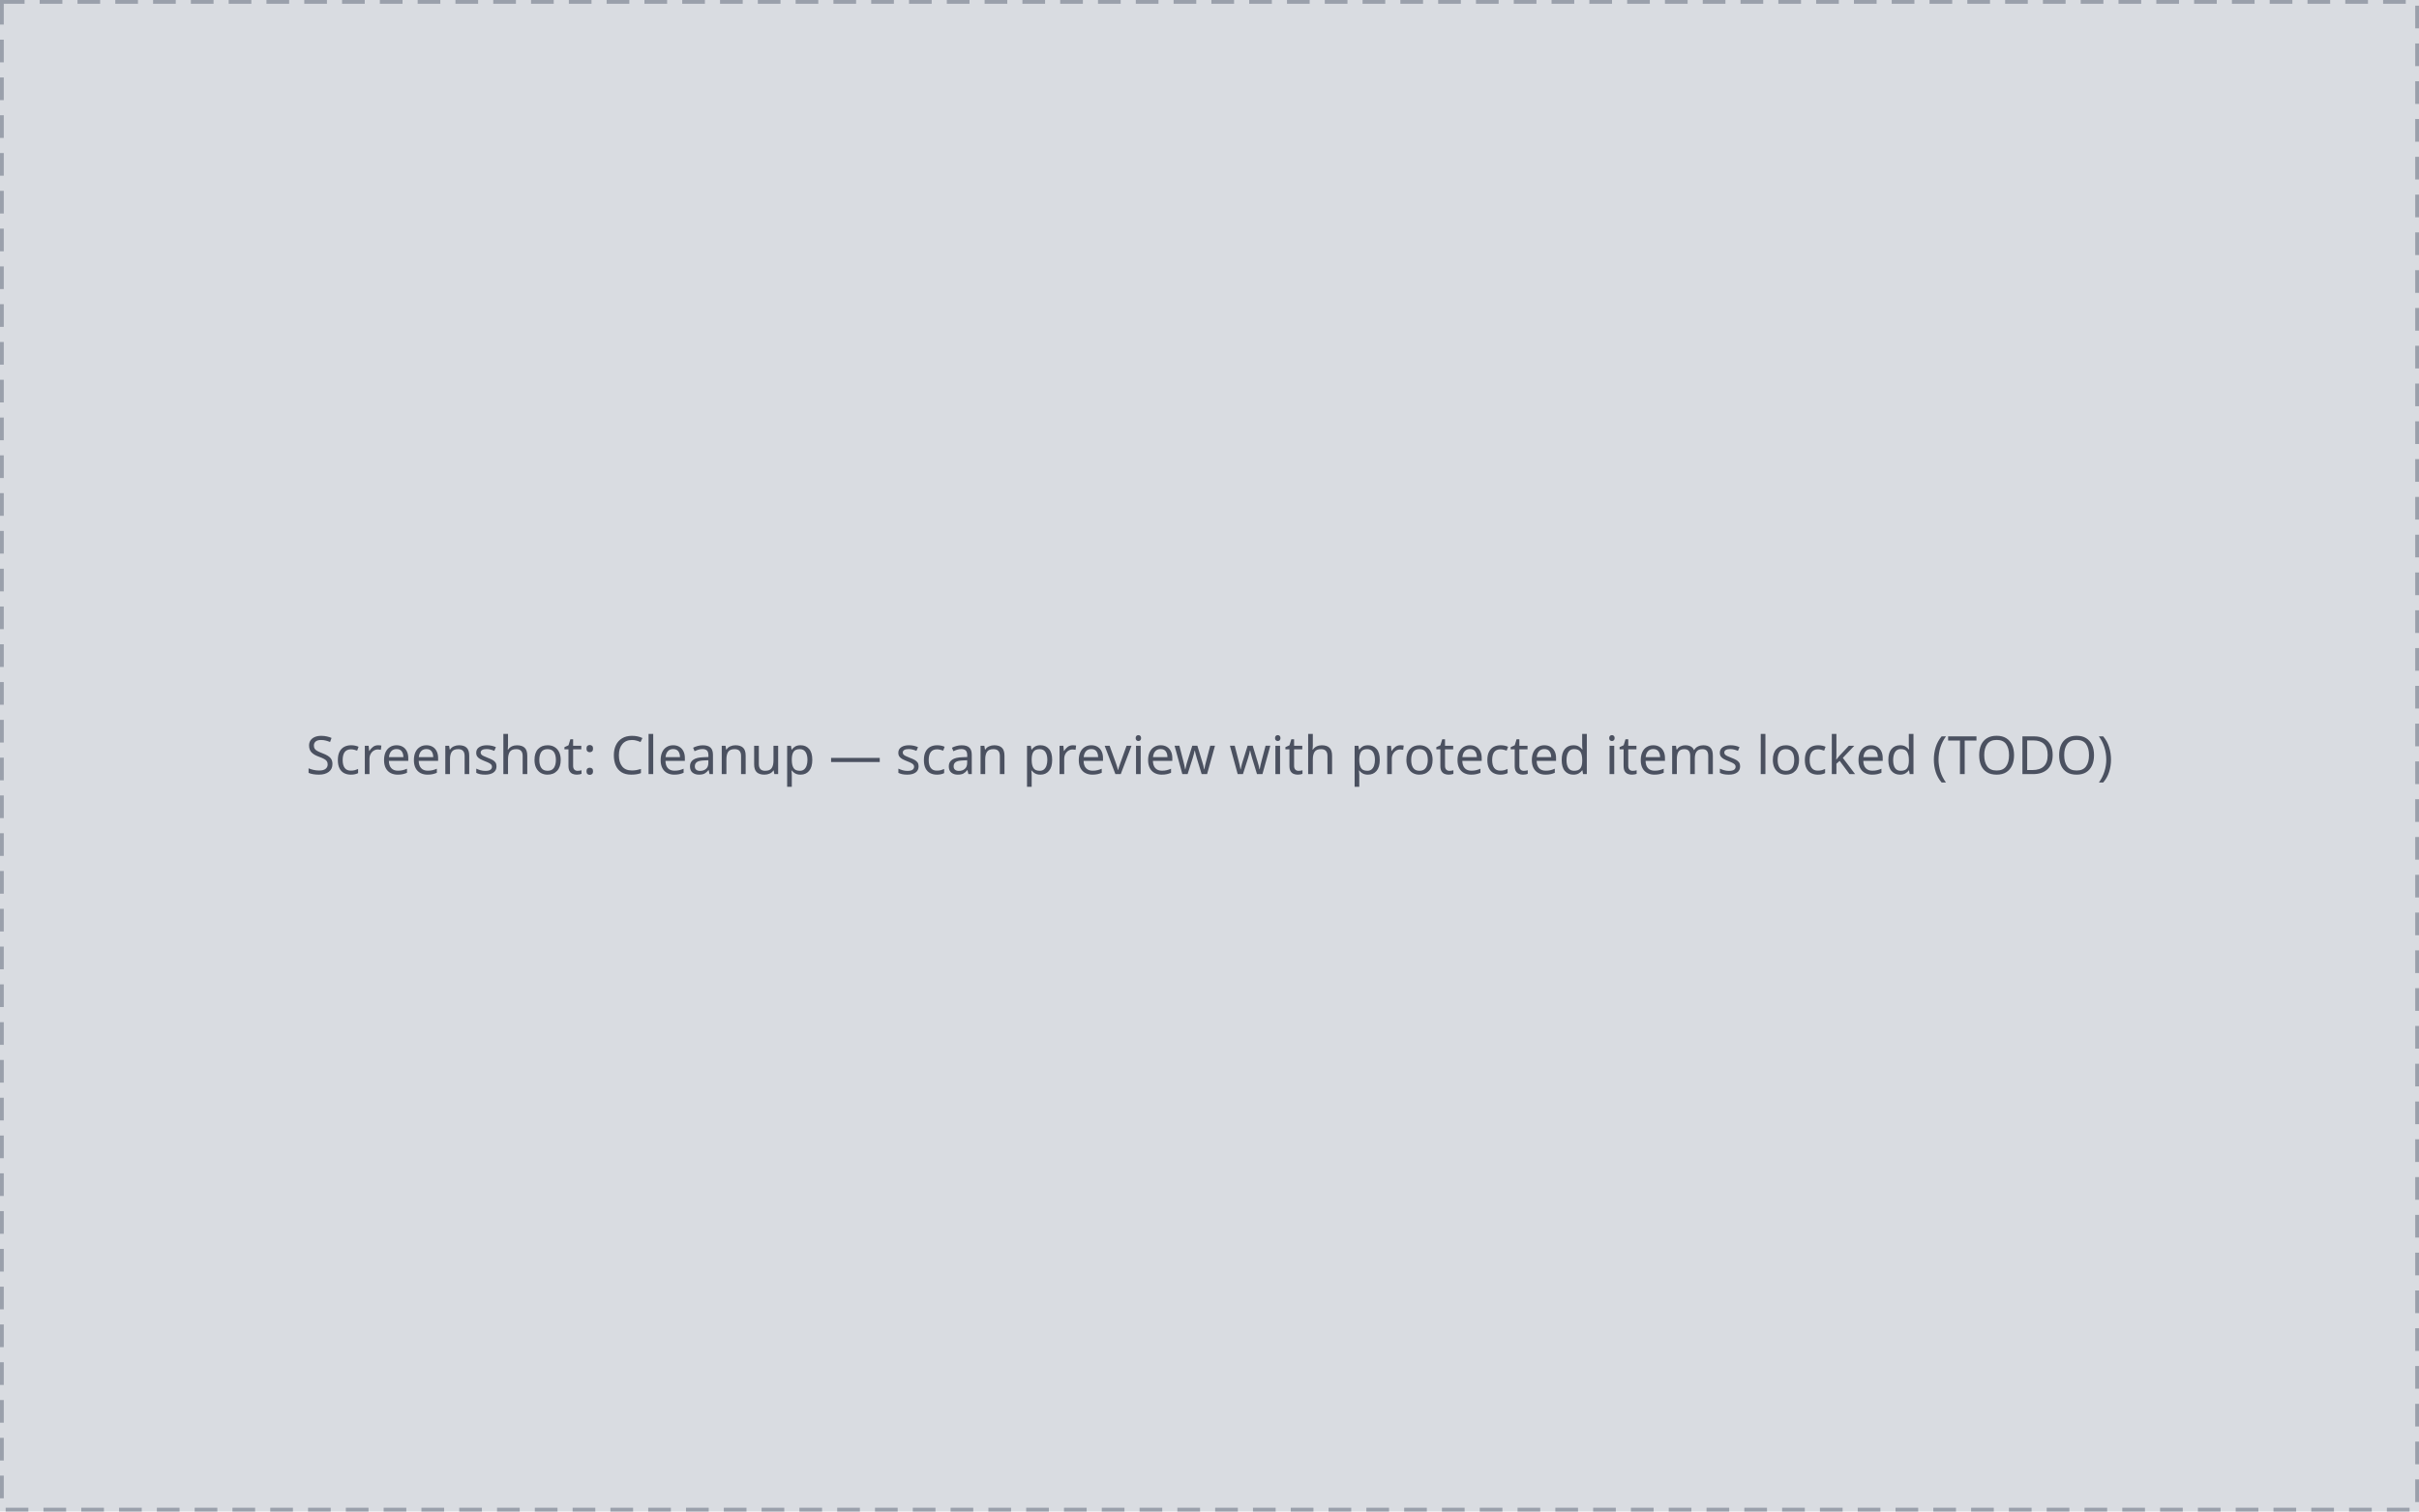
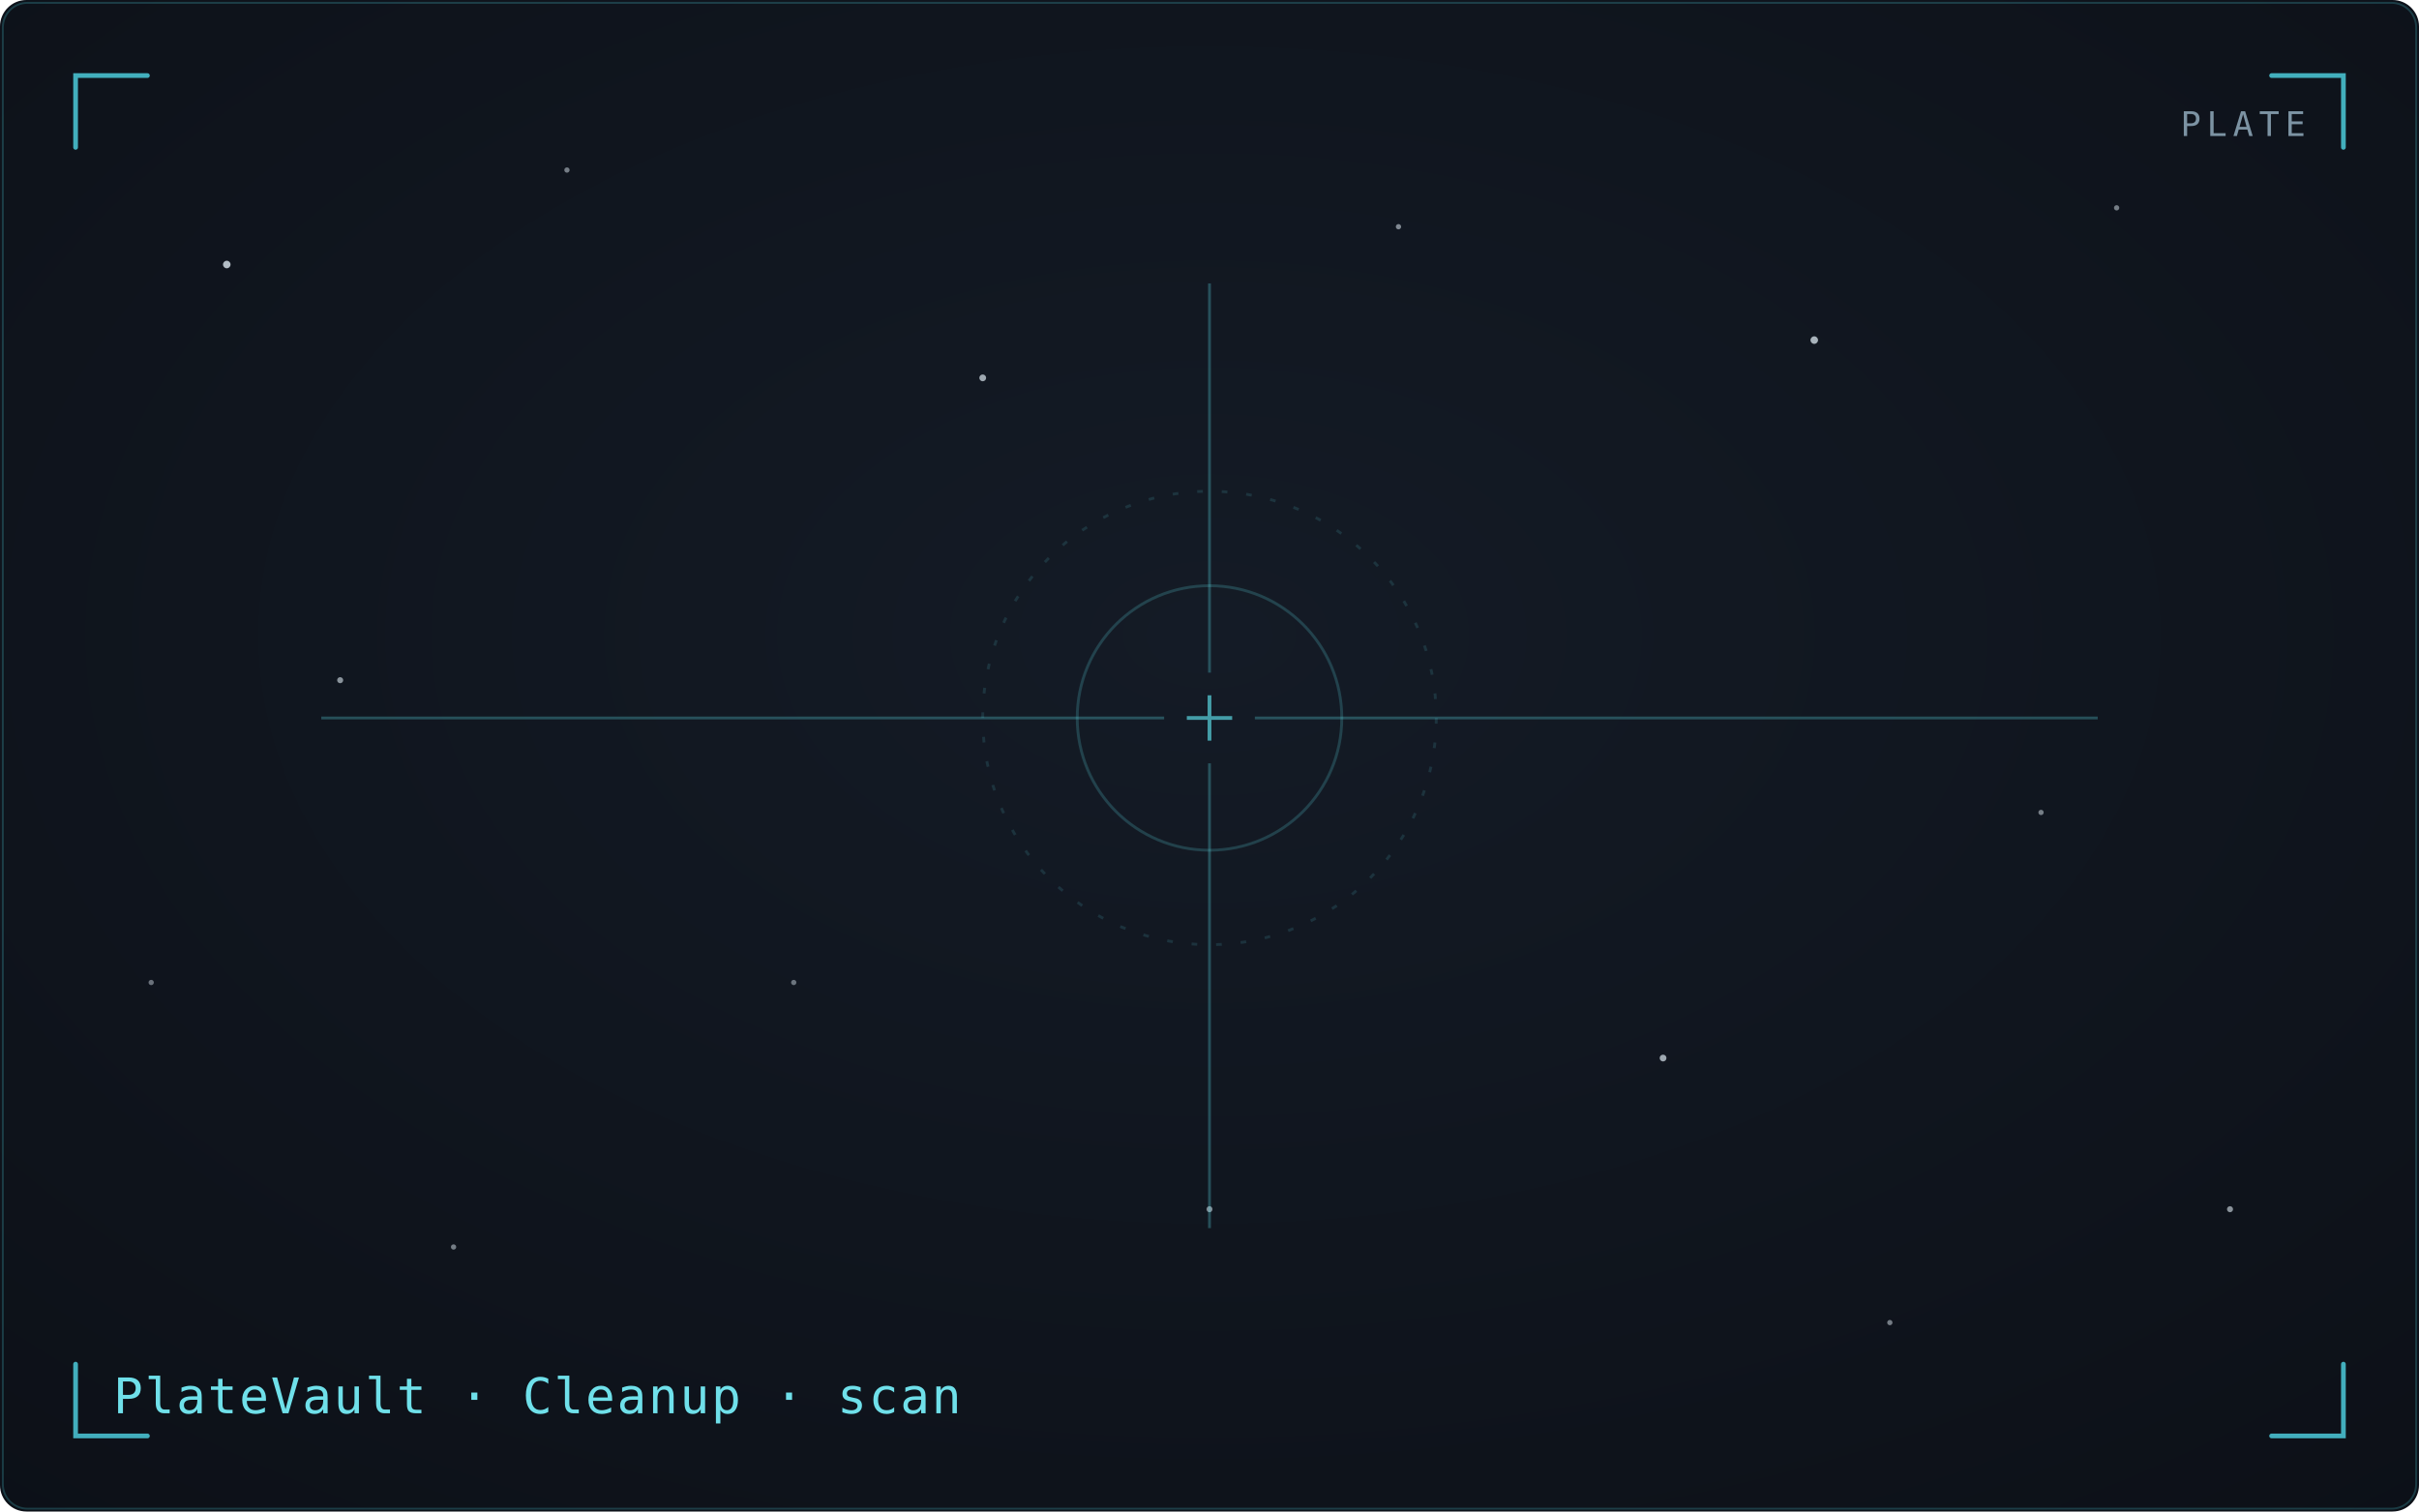
- <svg xmlns="http://www.w3.org/2000/svg" width="1280" height="800" viewBox="0 0 1280 800" role="img" aria-label="Screenshot: Cleanup — scan preview with protected items locked (TODO)">
-   <rect width="1280" height="800" fill="#d9dce1" />
-   <rect x="1" y="1" width="1278" height="798" fill="none" stroke="#9aa0ab" stroke-width="2" stroke-dasharray="12 8" />
-   <text x="50%" y="50%" font-family="system-ui, sans-serif" font-size="28" fill="#4b5160" text-anchor="middle" dominant-baseline="middle">Screenshot: Cleanup — scan preview with protected items locked (TODO)</text>
+ <svg xmlns="http://www.w3.org/2000/svg" width="1280" height="800" viewBox="0 0 1280 800" role="img" aria-label="Screenshot placeholder: Cleanup scan preview with protected items locked.">
+   <defs>
+     <radialGradient id="plate" cx="50%" cy="42%" r="78%">
+       <stop offset="0%" stop-color="#141b26" />
+       <stop offset="100%" stop-color="#0c1017" />
+     </radialGradient>
+   </defs>
+   <rect width="1280" height="800" rx="14" fill="url(#plate)" />
+   <rect x="1.5" y="1.5" width="1277" height="797" rx="13" fill="none" stroke="#4fd6e6" stroke-opacity="0.22" />
+   <g stroke="#4fd6e6" stroke-opacity="0.8" stroke-width="2.5" fill="none" stroke-linecap="round">
+     <path d="M40 78V40H78" />
+     <path d="M1202 40h38v38" />
+     <path d="M40 722v38h38" />
+     <path d="M1202 760h38v-38" />
+   </g>
+   <circle cx="120" cy="140" r="2" fill="#dbe6ee" fill-opacity="0.8" />
+   <circle cx="300" cy="90" r="1.4" fill="#dbe6ee" fill-opacity="0.5" />
+   <circle cx="520" cy="200" r="1.8" fill="#dbe6ee" fill-opacity="0.7" />
+   <circle cx="740" cy="120" r="1.4" fill="#dbe6ee" fill-opacity="0.55" />
+   <circle cx="960" cy="180" r="2" fill="#dbe6ee" fill-opacity="0.75" />
+   <circle cx="1120" cy="110" r="1.4" fill="#dbe6ee" fill-opacity="0.5" />
+   <circle cx="180" cy="360" r="1.6" fill="#dbe6ee" fill-opacity="0.6" />
+   <circle cx="420" cy="520" r="1.4" fill="#dbe6ee" fill-opacity="0.45" />
+   <circle cx="880" cy="560" r="1.8" fill="#dbe6ee" fill-opacity="0.7" />
+   <circle cx="1080" cy="430" r="1.4" fill="#dbe6ee" fill-opacity="0.5" />
+   <circle cx="640" cy="640" r="1.6" fill="#dbe6ee" fill-opacity="0.55" />
+   <circle cx="240" cy="660" r="1.4" fill="#dbe6ee" fill-opacity="0.5" />
+   <circle cx="1180" cy="640" r="1.6" fill="#dbe6ee" fill-opacity="0.6" />
+   <circle cx="80" cy="520" r="1.4" fill="#dbe6ee" fill-opacity="0.45" />
+   <circle cx="1000" cy="700" r="1.4" fill="#dbe6ee" fill-opacity="0.5" />
+   <g stroke="#5fe3ee" fill="none">
+     <circle cx="640" cy="380" r="70" stroke-opacity="0.20" stroke-width="1.5" />
+     <circle cx="640" cy="380" r="120" stroke-opacity="0.13" stroke-width="1.5" stroke-dasharray="3 10" />
+     <path d="M640 150V356M640 404V650" stroke-opacity="0.28" stroke-width="1.5" />
+     <path d="M170 380h446M664 380h446" stroke-opacity="0.28" stroke-width="1.5" />
+     <path d="M628 380h24M640 368v24" stroke-opacity="0.65" stroke-width="2" />
+   </g>
+   <text x="60" y="748" font-family="ui-monospace, SFMono-Regular, Menlo, monospace" font-size="26" letter-spacing="1" fill="#6fe0ea">PlateVault · Cleanup · scan</text>
+   <text x="1220" y="72" text-anchor="end" font-family="ui-monospace, SFMono-Regular, Menlo, monospace" font-size="18" letter-spacing="3" fill="#7c93a3">PLATE</text>
</svg>
